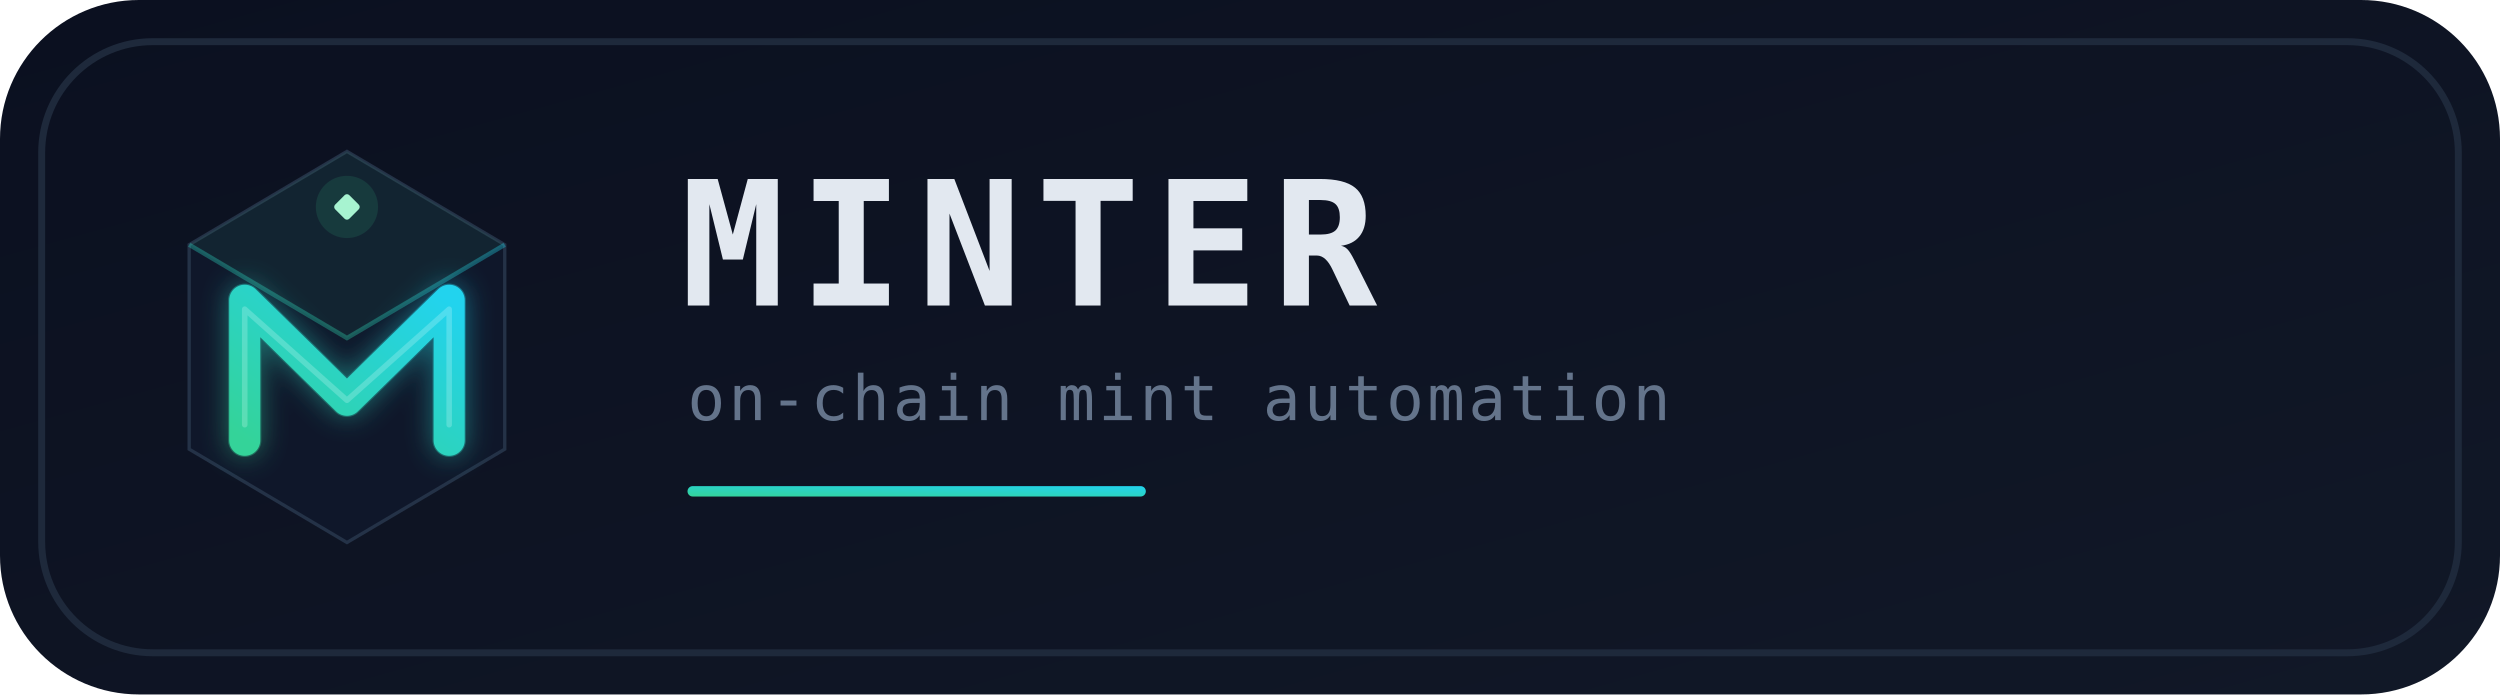
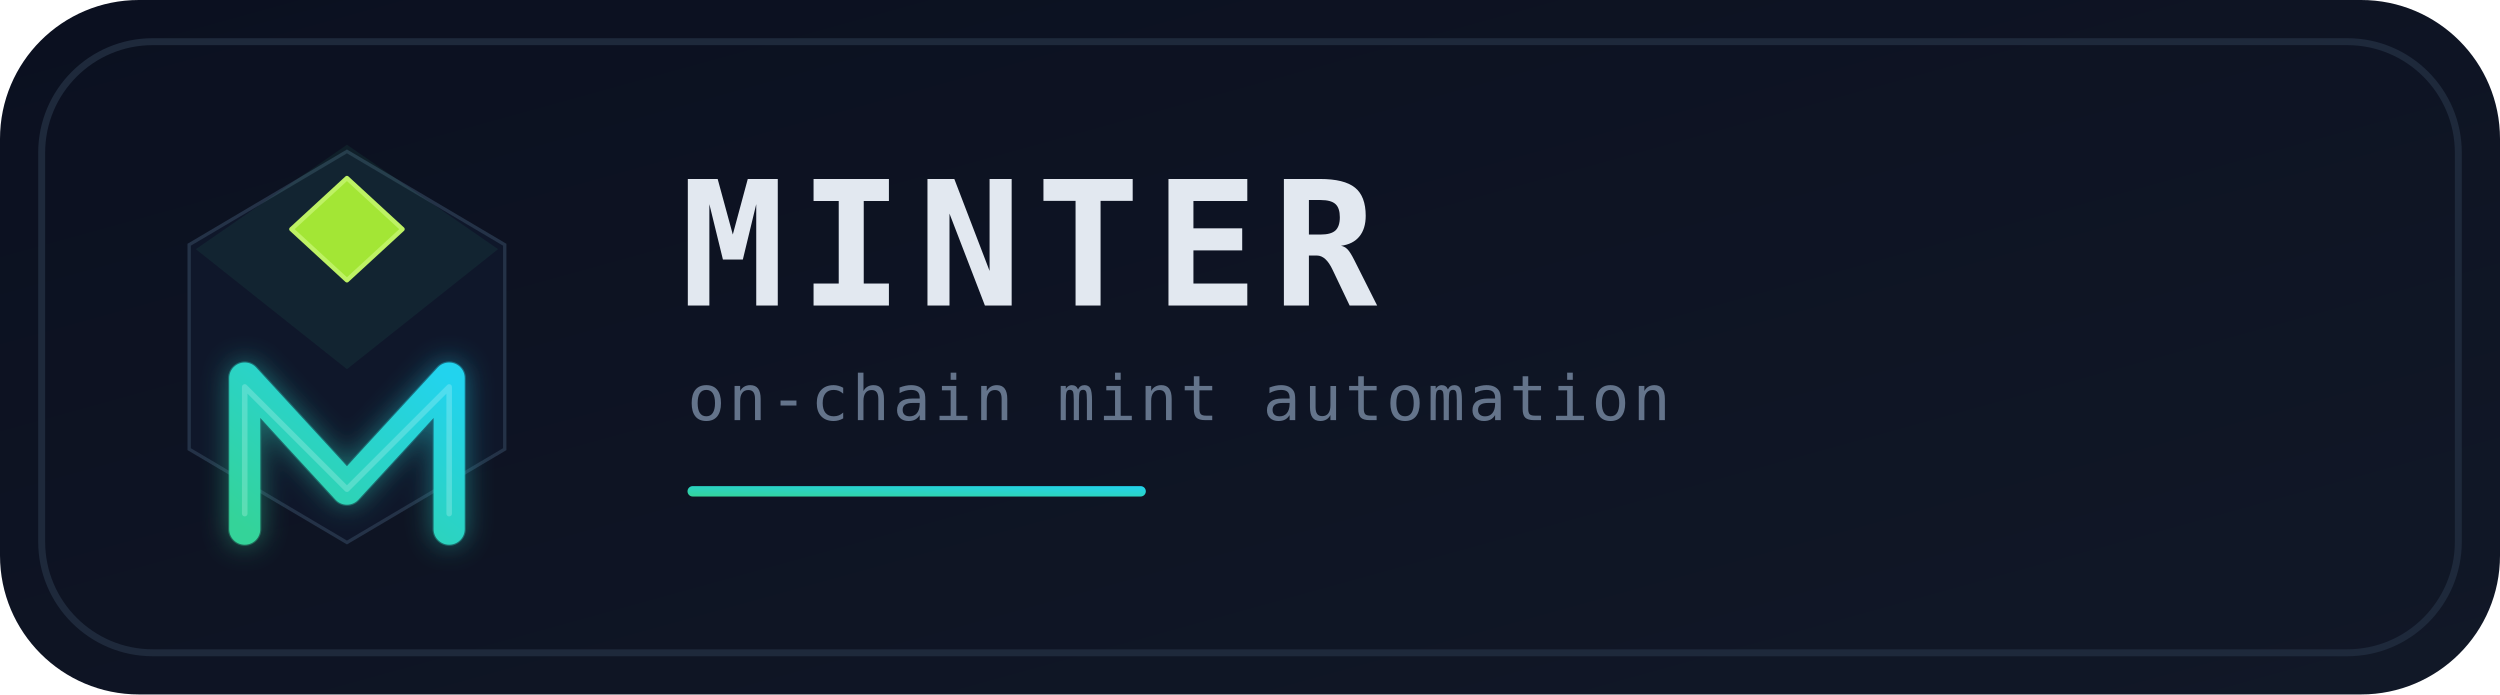
<svg xmlns="http://www.w3.org/2000/svg" viewBox="0 0 720 200" role="img" aria-labelledby="title desc">
  <defs>
    <linearGradient id="bg" x1="0" y1="0" x2="1" y2="1">
      <stop offset="0" stop-color="#0B1020" />
      <stop offset="1" stop-color="#111827" />
    </linearGradient>
    <linearGradient id="mint" x1="0" y1="1" x2="1" y2="0">
      <stop offset="0" stop-color="#34D399" />
      <stop offset="1" stop-color="#22D3EE" />
    </linearGradient>
    <filter id="glow" x="-30%" y="-30%" width="160%" height="160%">
      <feGaussianBlur stdDeviation="12" result="blur" />
      <feMerge>
        <feMergeNode in="blur" />
        <feMergeNode in="SourceGraphic" />
      </feMerge>
    </filter>
  </defs>
  <rect width="720" height="200" rx="40" fill="url(#bg)" />
  <rect x="12" y="12" width="696" height="176" rx="32" fill="none" stroke="#1E293B" stroke-width="2" />
  <g transform="translate(18 18) scale(0.32)">
    <path d="M256 80 398 164 398 348 256 432 114 348 114 164Z" fill="#0F172A" stroke="#243247" stroke-width="3" />
-     <path d="M256 80 398 164 256 248 114 164Z" fill="#3DDC97" opacity="0.07" />
-     <path d="M114 164 256 248 398 164" fill="none" stroke="url(#mint)" stroke-width="4" opacity="0.35" />
+     <path d="M256 74 392 168 256 276 120 168Z" fill="#3DDC97" opacity="0.07" />
    <g filter="url(#glow)" opacity="0.45">
-       <path d="M164 340V214L256 304 348 214V340" fill="none" stroke="url(#mint)" stroke-width="30" stroke-linecap="round" stroke-linejoin="round" />
+       <path d="M164 420V284L256 384 348 284V420" fill="none" stroke="url(#mint)" stroke-width="30" stroke-linecap="round" stroke-linejoin="round" />
    </g>
-     <path d="M164 340V214L256 304 348 214V340" fill="none" stroke="url(#mint)" stroke-width="28" stroke-linecap="round" stroke-linejoin="round" />
-     <path d="M164 326V222L256 304 348 222V326" fill="none" stroke="#ECFEFF" stroke-width="5" stroke-linecap="round" stroke-linejoin="round" opacity="0.22" />
-     <circle cx="256" cy="130" r="28" fill="#3DDC97" opacity="0.12" />
-     <rect x="247" y="121" width="18" height="18" rx="3" transform="rotate(45 256 130)" fill="#A7F3D0" />
+     <path d="M164 420V284L256 384 348 284V420" fill="none" stroke="url(#mint)" stroke-width="28" stroke-linecap="round" stroke-linejoin="round" />
+     <path d="M164 406V292L256 384 348 292V406" fill="none" stroke="#ECFEFF" stroke-width="5" stroke-linecap="round" stroke-linejoin="round" opacity="0.22" />
+     <path d="M256 104 306 150 256 196 206 150Z" fill="#A3E635" />
+     <path d="M256 104 306 150 256 196 206 150Z" fill="none" stroke="#BEF264" stroke-width="4" stroke-linejoin="round" />
  </g>
  <text x="196" y="88" fill="#E2E8F0" font-family="ui-monospace, SFMono-Regular, Menlo, Consolas, monospace" font-size="50" font-weight="700" letter-spacing="4">MINTER</text>
  <text x="198" y="121" fill="#64748B" font-family="ui-monospace, SFMono-Regular, Menlo, Consolas, monospace" font-size="18" letter-spacing="1">on-chain mint automation</text>
  <rect x="198" y="140" width="132" height="3" rx="1.5" fill="url(#mint)" />
</svg>
